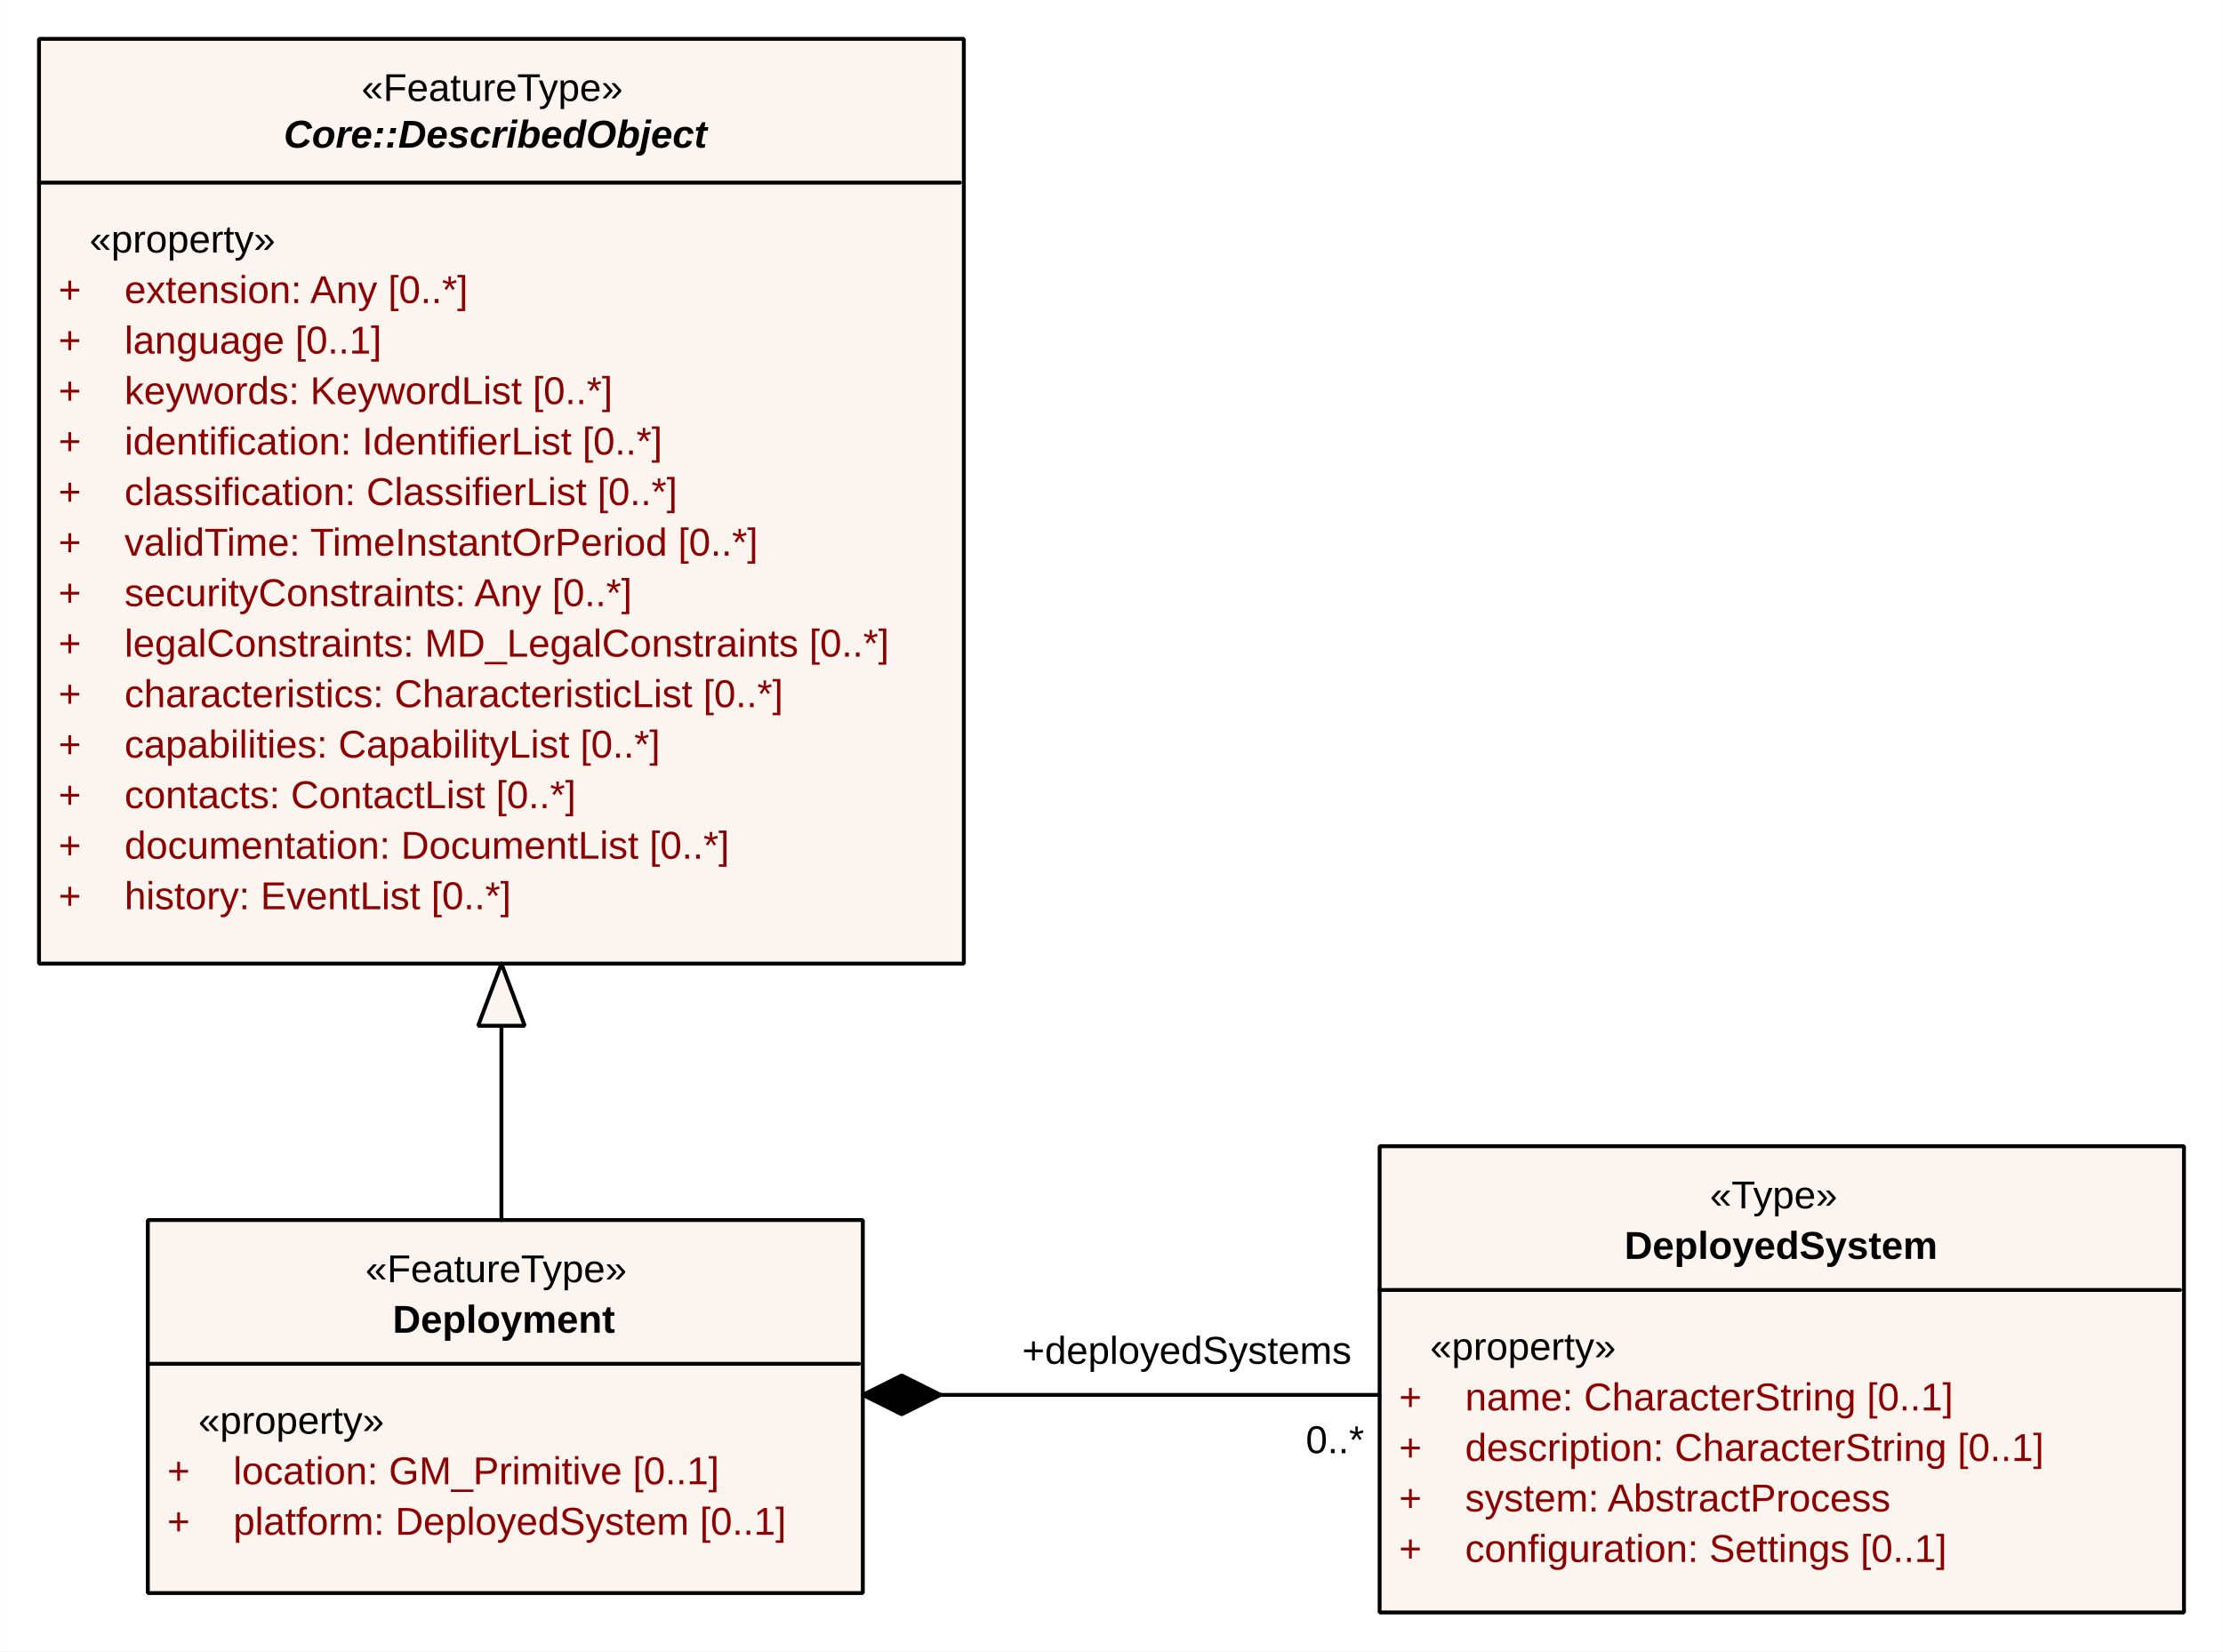
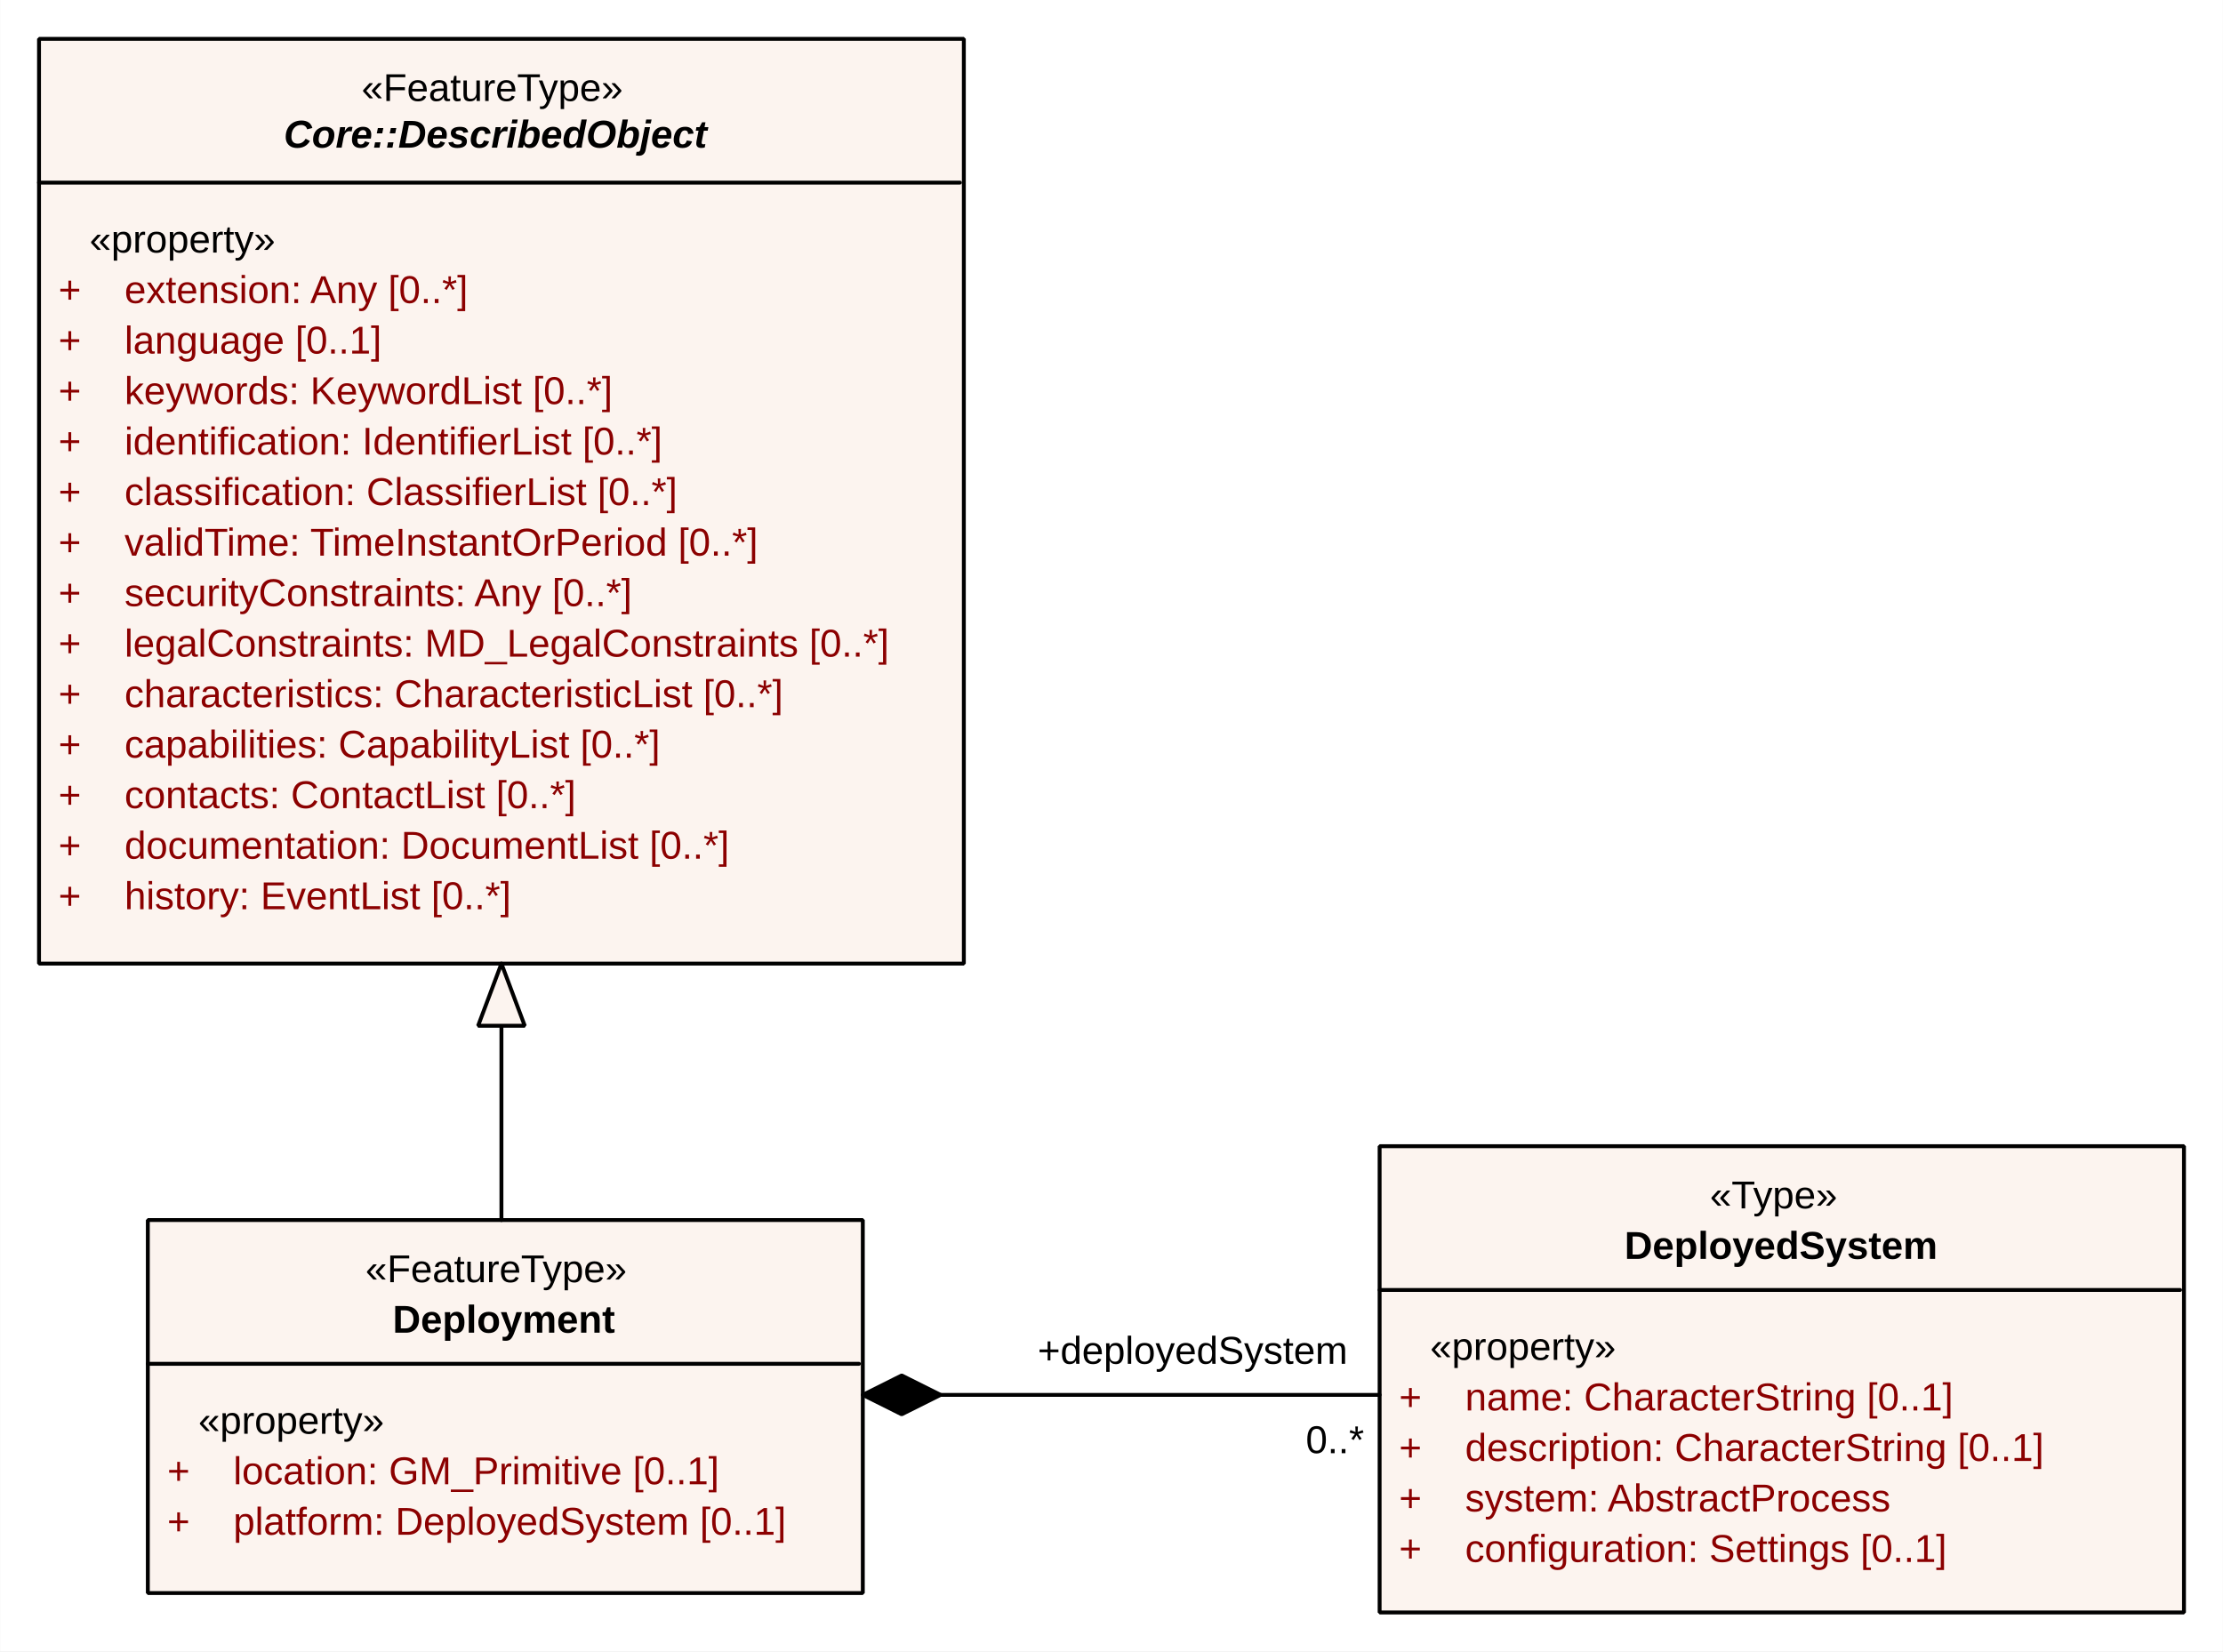
<svg xmlns="http://www.w3.org/2000/svg" width="15.13cm" height="11.24cm" viewBox="0 0 572 425">
  <g style="fill:#FFFFFF;fill-opacity:1.00;">
    <rect x="0" y="0" width="572" height="425" shape-rendering="auto" />
  </g>
  <g style="stroke-width:1;stroke-linecap:round;stroke-linejoin:bevel; fill:#FCF4EF;fill-opacity:1.00; stroke:#000000; stroke-opacity:1.00">
    <rect x="10" y="10" width="238" height="238" rx="0.00" shape-rendering="auto" />
  </g>
  <g style="stroke-width:1;stroke-linecap:round;stroke-linejoin:bevel; fill:#000000;fill-opacity:1.00; stroke:#000000; stroke-opacity:0.00">
    <text x="93.00" y="26.00" textLength="72" style="font-family:Arial; font-weight:0; font-style:normal; font-size:10px; fill:#000000;fill-opacity:1.00; stroke:#000000; stroke-opacity:0.00 stroke-width:0; white-space: pre;" xml:space="preserve" transform="rotate(-0.00 93.00 26.00)">«FeatureType»</text>
    <text x="73.00" y="38.00" textLength="111" style="font-family:Arial; font-weight:700; font-style:italic; font-size:10px; fill:#000000;fill-opacity:1.00; stroke:#000000; stroke-opacity:0.00 stroke-width:0; white-space: pre;" xml:space="preserve" transform="rotate(-0.00 73.00 38.00)">Core::DescribedObject</text>
  </g>
  <g style="stroke-width:1;stroke-linecap:round;stroke-linejoin:bevel; fill:#000000;fill-opacity:0.00; stroke:#000000; stroke-opacity:1.00">
    <path d="M 10 47 L 247 47" shape-rendering="auto" />
  </g>
  <g style="stroke-width:1;stroke-linecap:round;stroke-linejoin:bevel; fill:#000000;fill-opacity:1.00; stroke:#000000; stroke-opacity:0.00">
    <text x="23.00" y="65.00" textLength="50" style="font-family:Arial; font-weight:0; font-style:normal; font-size:10px; fill:#000000;fill-opacity:1.00; stroke:#000000; stroke-opacity:0.00 stroke-width:0; white-space: pre;" xml:space="preserve" transform="rotate(-0.00 23.00 65.00)">«property»</text>
  </g>
  <g style="stroke-width:1;stroke-linecap:round;stroke-linejoin:bevel; fill:#8B0000;fill-opacity:1.00; stroke:#000000; stroke-opacity:0.00">
    <text x="15.00" y="78.00" textLength="9" style="font-family:Arial; font-weight:0; font-style:normal; font-size:10px; fill:#8B0000;fill-opacity:1.00; stroke:#000000; stroke-opacity:0.00 stroke-width:0; white-space: pre;" xml:space="preserve" transform="rotate(-0.00 15.00 78.00)">+ </text>
    <text x="32.00" y="78.00" textLength="94" style="font-family:Arial; font-weight:0; font-style:normal; font-size:10px; fill:#8B0000;fill-opacity:1.00; stroke:#000000; stroke-opacity:0.00 stroke-width:0; white-space: pre;" xml:space="preserve" transform="rotate(-0.00 32.00 78.00)">extension: Any [0..*]</text>
    <text x="15.00" y="91.00" textLength="9" style="font-family:Arial; font-weight:0; font-style:normal; font-size:10px; fill:#8B0000;fill-opacity:1.00; stroke:#000000; stroke-opacity:0.00 stroke-width:0; white-space: pre;" xml:space="preserve" transform="rotate(-0.00 15.00 91.00)">+ </text>
    <text x="32.00" y="91.00" textLength="72" style="font-family:Arial; font-weight:0; font-style:normal; font-size:10px; fill:#8B0000;fill-opacity:1.00; stroke:#000000; stroke-opacity:0.00 stroke-width:0; white-space: pre;" xml:space="preserve" transform="rotate(-0.00 32.00 91.00)">language [0..1]</text>
    <text x="15.00" y="104.00" textLength="9" style="font-family:Arial; font-weight:0; font-style:normal; font-size:10px; fill:#8B0000;fill-opacity:1.00; stroke:#000000; stroke-opacity:0.00 stroke-width:0; white-space: pre;" xml:space="preserve" transform="rotate(-0.00 15.00 104.00)">+ </text>
    <text x="32.00" y="104.00" textLength="128" style="font-family:Arial; font-weight:0; font-style:normal; font-size:10px; fill:#8B0000;fill-opacity:1.00; stroke:#000000; stroke-opacity:0.00 stroke-width:0; white-space: pre;" xml:space="preserve" transform="rotate(-0.00 32.00 104.00)">keywords: KeywordList [0..*]</text>
    <text x="15.00" y="117.00" textLength="9" style="font-family:Arial; font-weight:0; font-style:normal; font-size:10px; fill:#8B0000;fill-opacity:1.00; stroke:#000000; stroke-opacity:0.00 stroke-width:0; white-space: pre;" xml:space="preserve" transform="rotate(-0.00 15.00 117.00)">+ </text>
    <text x="32.00" y="117.00" textLength="151" style="font-family:Arial; font-weight:0; font-style:normal; font-size:10px; fill:#8B0000;fill-opacity:1.00; stroke:#000000; stroke-opacity:0.00 stroke-width:0; white-space: pre;" xml:space="preserve" transform="rotate(-0.00 32.00 117.00)">identification: IdentifierList [0..*]</text>
    <text x="15.00" y="130.00" textLength="9" style="font-family:Arial; font-weight:0; font-style:normal; font-size:10px; fill:#8B0000;fill-opacity:1.00; stroke:#000000; stroke-opacity:0.00 stroke-width:0; white-space: pre;" xml:space="preserve" transform="rotate(-0.00 15.00 130.00)">+ </text>
    <text x="32.00" y="130.00" textLength="149" style="font-family:Arial; font-weight:0; font-style:normal; font-size:10px; fill:#8B0000;fill-opacity:1.00; stroke:#000000; stroke-opacity:0.00 stroke-width:0; white-space: pre;" xml:space="preserve" transform="rotate(-0.00 32.00 130.00)">classification: ClassifierList [0..*]</text>
    <text x="15.00" y="143.00" textLength="9" style="font-family:Arial; font-weight:0; font-style:normal; font-size:10px; fill:#8B0000;fill-opacity:1.00; stroke:#000000; stroke-opacity:0.00 stroke-width:0; white-space: pre;" xml:space="preserve" transform="rotate(-0.00 15.00 143.00)">+ </text>
    <text x="32.00" y="143.00" textLength="177" style="font-family:Arial; font-weight:0; font-style:normal; font-size:10px; fill:#8B0000;fill-opacity:1.00; stroke:#000000; stroke-opacity:0.00 stroke-width:0; white-space: pre;" xml:space="preserve" transform="rotate(-0.00 32.00 143.00)">validTime: TimeInstantOrPeriod [0..*]</text>
    <text x="15.00" y="156.00" textLength="9" style="font-family:Arial; font-weight:0; font-style:normal; font-size:10px; fill:#8B0000;fill-opacity:1.00; stroke:#000000; stroke-opacity:0.00 stroke-width:0; white-space: pre;" xml:space="preserve" transform="rotate(-0.00 15.00 156.00)">+ </text>
    <text x="32.00" y="156.00" textLength="135" style="font-family:Arial; font-weight:0; font-style:normal; font-size:10px; fill:#8B0000;fill-opacity:1.00; stroke:#000000; stroke-opacity:0.00 stroke-width:0; white-space: pre;" xml:space="preserve" transform="rotate(-0.00 32.00 156.00)">securityConstraints: Any [0..*]</text>
    <text x="15.00" y="169.00" textLength="9" style="font-family:Arial; font-weight:0; font-style:normal; font-size:10px; fill:#8B0000;fill-opacity:1.00; stroke:#000000; stroke-opacity:0.00 stroke-width:0; white-space: pre;" xml:space="preserve" transform="rotate(-0.00 15.00 169.00)">+ </text>
    <text x="32.00" y="169.00" textLength="206" style="font-family:Arial; font-weight:0; font-style:normal; font-size:10px; fill:#8B0000;fill-opacity:1.00; stroke:#000000; stroke-opacity:0.00 stroke-width:0; white-space: pre;" xml:space="preserve" transform="rotate(-0.00 32.00 169.00)">legalConstraints: MD_LegalConstraints [0..*]</text>
    <text x="15.00" y="182.00" textLength="9" style="font-family:Arial; font-weight:0; font-style:normal; font-size:10px; fill:#8B0000;fill-opacity:1.00; stroke:#000000; stroke-opacity:0.00 stroke-width:0; white-space: pre;" xml:space="preserve" transform="rotate(-0.00 15.00 182.00)">+ </text>
    <text x="32.00" y="182.00" textLength="175" style="font-family:Arial; font-weight:0; font-style:normal; font-size:10px; fill:#8B0000;fill-opacity:1.00; stroke:#000000; stroke-opacity:0.00 stroke-width:0; white-space: pre;" xml:space="preserve" transform="rotate(-0.00 32.00 182.00)">characteristics: CharacteristicList [0..*]</text>
    <text x="15.00" y="195.00" textLength="9" style="font-family:Arial; font-weight:0; font-style:normal; font-size:10px; fill:#8B0000;fill-opacity:1.00; stroke:#000000; stroke-opacity:0.00 stroke-width:0; white-space: pre;" xml:space="preserve" transform="rotate(-0.00 15.00 195.00)">+ </text>
    <text x="32.00" y="195.00" textLength="149" style="font-family:Arial; font-weight:0; font-style:normal; font-size:10px; fill:#8B0000;fill-opacity:1.00; stroke:#000000; stroke-opacity:0.00 stroke-width:0; white-space: pre;" xml:space="preserve" transform="rotate(-0.00 32.00 195.00)">capabilities: CapabilityList [0..*]</text>
    <text x="15.00" y="208.00" textLength="9" style="font-family:Arial; font-weight:0; font-style:normal; font-size:10px; fill:#8B0000;fill-opacity:1.00; stroke:#000000; stroke-opacity:0.00 stroke-width:0; white-space: pre;" xml:space="preserve" transform="rotate(-0.00 15.00 208.00)">+ </text>
    <text x="32.00" y="208.00" textLength="121" style="font-family:Arial; font-weight:0; font-style:normal; font-size:10px; fill:#8B0000;fill-opacity:1.00; stroke:#000000; stroke-opacity:0.00 stroke-width:0; white-space: pre;" xml:space="preserve" transform="rotate(-0.00 32.00 208.00)">contacts: ContactList [0..*]</text>
    <text x="15.00" y="221.00" textLength="9" style="font-family:Arial; font-weight:0; font-style:normal; font-size:10px; fill:#8B0000;fill-opacity:1.00; stroke:#000000; stroke-opacity:0.00 stroke-width:0; white-space: pre;" xml:space="preserve" transform="rotate(-0.00 15.00 221.00)">+ </text>
    <text x="32.00" y="221.00" textLength="166" style="font-family:Arial; font-weight:0; font-style:normal; font-size:10px; fill:#8B0000;fill-opacity:1.00; stroke:#000000; stroke-opacity:0.00 stroke-width:0; white-space: pre;" xml:space="preserve" transform="rotate(-0.00 32.00 221.00)">documentation: DocumentList [0..*]</text>
    <text x="15.00" y="234.00" textLength="9" style="font-family:Arial; font-weight:0; font-style:normal; font-size:10px; fill:#8B0000;fill-opacity:1.00; stroke:#000000; stroke-opacity:0.00 stroke-width:0; white-space: pre;" xml:space="preserve" transform="rotate(-0.00 15.00 234.00)">+ </text>
    <text x="32.00" y="234.00" textLength="104" style="font-family:Arial; font-weight:0; font-style:normal; font-size:10px; fill:#8B0000;fill-opacity:1.00; stroke:#000000; stroke-opacity:0.00 stroke-width:0; white-space: pre;" xml:space="preserve" transform="rotate(-0.00 32.00 234.00)">history: EventList [0..*]</text>
  </g>
  <g style="stroke-width:1;stroke-linecap:round;stroke-linejoin:bevel; fill:#FCF4EF;fill-opacity:1.00; stroke:#000000; stroke-opacity:1.00">
    <rect x="38" y="314" width="184" height="96" rx="0.00" shape-rendering="auto" />
  </g>
  <g style="stroke-width:1;stroke-linecap:round;stroke-linejoin:bevel; fill:#000000;fill-opacity:1.00; stroke:#000000; stroke-opacity:0.00">
    <text x="94.00" y="330.00" textLength="72" style="font-family:Arial; font-weight:0; font-style:normal; font-size:10px; fill:#000000;fill-opacity:1.00; stroke:#000000; stroke-opacity:0.00 stroke-width:0; white-space: pre;" xml:space="preserve" transform="rotate(-0.00 94.00 330.00)">«FeatureType»</text>
    <text x="101.00" y="343.00" textLength="57" style="font-family:Arial; font-weight:700; font-style:normal; font-size:10px; fill:#000000;fill-opacity:1.00; stroke:#000000; stroke-opacity:0.00 stroke-width:0; white-space: pre;" xml:space="preserve" transform="rotate(-0.00 101.00 343.00)">Deployment</text>
  </g>
  <g style="stroke-width:1;stroke-linecap:round;stroke-linejoin:bevel; fill:#000000;fill-opacity:0.00; stroke:#000000; stroke-opacity:1.00">
    <path d="M 38 351 L 221 351" shape-rendering="auto" />
  </g>
  <g style="stroke-width:1;stroke-linecap:round;stroke-linejoin:bevel; fill:#000000;fill-opacity:1.00; stroke:#000000; stroke-opacity:0.00">
    <text x="51.00" y="369.00" textLength="50" style="font-family:Arial; font-weight:0; font-style:normal; font-size:10px; fill:#000000;fill-opacity:1.00; stroke:#000000; stroke-opacity:0.00 stroke-width:0; white-space: pre;" xml:space="preserve" transform="rotate(-0.00 51.00 369.00)">«property»</text>
  </g>
  <g style="stroke-width:1;stroke-linecap:round;stroke-linejoin:bevel; fill:#8B0000;fill-opacity:1.00; stroke:#000000; stroke-opacity:0.00">
    <text x="43.00" y="382.00" textLength="9" style="font-family:Arial; font-weight:0; font-style:normal; font-size:10px; fill:#8B0000;fill-opacity:1.00; stroke:#000000; stroke-opacity:0.00 stroke-width:0; white-space: pre;" xml:space="preserve" transform="rotate(-0.00 43.00 382.00)">+ </text>
    <text x="60.00" y="382.00" textLength="136" style="font-family:Arial; font-weight:0; font-style:normal; font-size:10px; fill:#8B0000;fill-opacity:1.00; stroke:#000000; stroke-opacity:0.00 stroke-width:0; white-space: pre;" xml:space="preserve" transform="rotate(-0.00 60.00 382.00)">location: GM_Primitive [0..1]</text>
    <text x="43.00" y="395.00" textLength="9" style="font-family:Arial; font-weight:0; font-style:normal; font-size:10px; fill:#8B0000;fill-opacity:1.00; stroke:#000000; stroke-opacity:0.00 stroke-width:0; white-space: pre;" xml:space="preserve" transform="rotate(-0.00 43.00 395.00)">+ </text>
    <text x="60.00" y="395.00" textLength="151" style="font-family:Arial; font-weight:0; font-style:normal; font-size:10px; fill:#8B0000;fill-opacity:1.00; stroke:#000000; stroke-opacity:0.00 stroke-width:0; white-space: pre;" xml:space="preserve" transform="rotate(-0.00 60.00 395.00)">platform: DeployedSystem [0..1]</text>
  </g>
  <g style="stroke-width:1;stroke-linecap:round;stroke-linejoin:bevel; fill:#FCF4EF;fill-opacity:1.00; stroke:#000000; stroke-opacity:1.00">
    <rect x="355" y="295" width="207" height="120" rx="0.00" shape-rendering="auto" />
  </g>
  <g style="stroke-width:1;stroke-linecap:round;stroke-linejoin:bevel; fill:#000000;fill-opacity:1.00; stroke:#000000; stroke-opacity:0.00">
    <text x="440.00" y="311.00" textLength="36" style="font-family:Arial; font-weight:0; font-style:normal; font-size:10px; fill:#000000;fill-opacity:1.00; stroke:#000000; stroke-opacity:0.00 stroke-width:0; white-space: pre;" xml:space="preserve" transform="rotate(-0.00 440.00 311.00)">«Type»</text>
    <text x="418.00" y="324.00" textLength="81" style="font-family:Arial; font-weight:700; font-style:normal; font-size:10px; fill:#000000;fill-opacity:1.00; stroke:#000000; stroke-opacity:0.00 stroke-width:0; white-space: pre;" xml:space="preserve" transform="rotate(-0.00 418.00 324.00)">DeployedSystem</text>
  </g>
  <g style="stroke-width:1;stroke-linecap:round;stroke-linejoin:bevel; fill:#000000;fill-opacity:0.00; stroke:#000000; stroke-opacity:1.00">
    <path d="M 355 332 L 561 332" shape-rendering="auto" />
  </g>
  <g style="stroke-width:1;stroke-linecap:round;stroke-linejoin:bevel; fill:#000000;fill-opacity:1.00; stroke:#000000; stroke-opacity:0.00">
    <text x="368.00" y="350.00" textLength="50" style="font-family:Arial; font-weight:0; font-style:normal; font-size:10px; fill:#000000;fill-opacity:1.00; stroke:#000000; stroke-opacity:0.00 stroke-width:0; white-space: pre;" xml:space="preserve" transform="rotate(-0.00 368.00 350.00)">«property»</text>
  </g>
  <g style="stroke-width:1;stroke-linecap:round;stroke-linejoin:bevel; fill:#8B0000;fill-opacity:1.00; stroke:#000000; stroke-opacity:0.00">
    <text x="360.00" y="363.00" textLength="9" style="font-family:Arial; font-weight:0; font-style:normal; font-size:10px; fill:#8B0000;fill-opacity:1.00; stroke:#000000; stroke-opacity:0.00 stroke-width:0; white-space: pre;" xml:space="preserve" transform="rotate(-0.00 360.00 363.00)">+ </text>
    <text x="377.00" y="363.00" textLength="133" style="font-family:Arial; font-weight:0; font-style:normal; font-size:10px; fill:#8B0000;fill-opacity:1.00; stroke:#000000; stroke-opacity:0.00 stroke-width:0; white-space: pre;" xml:space="preserve" transform="rotate(-0.00 377.00 363.00)">name: CharacterString [0..1]</text>
    <text x="360.00" y="376.00" textLength="9" style="font-family:Arial; font-weight:0; font-style:normal; font-size:10px; fill:#8B0000;fill-opacity:1.00; stroke:#000000; stroke-opacity:0.00 stroke-width:0; white-space: pre;" xml:space="preserve" transform="rotate(-0.00 360.00 376.00)">+ </text>
    <text x="377.00" y="376.00" textLength="157" style="font-family:Arial; font-weight:0; font-style:normal; font-size:10px; fill:#8B0000;fill-opacity:1.00; stroke:#000000; stroke-opacity:0.00 stroke-width:0; white-space: pre;" xml:space="preserve" transform="rotate(-0.00 377.00 376.00)">description: CharacterString [0..1]</text>
    <text x="360.00" y="389.00" textLength="9" style="font-family:Arial; font-weight:0; font-style:normal; font-size:10px; fill:#8B0000;fill-opacity:1.00; stroke:#000000; stroke-opacity:0.00 stroke-width:0; white-space: pre;" xml:space="preserve" transform="rotate(-0.00 360.00 389.00)">+ </text>
    <text x="377.00" y="389.00" textLength="109" style="font-family:Arial; font-weight:0; font-style:normal; font-size:10px; fill:#8B0000;fill-opacity:1.00; stroke:#000000; stroke-opacity:0.00 stroke-width:0; white-space: pre;" xml:space="preserve" transform="rotate(-0.00 377.00 389.00)">system: AbstractProcess</text>
    <text x="360.00" y="402.00" textLength="9" style="font-family:Arial; font-weight:0; font-style:normal; font-size:10px; fill:#8B0000;fill-opacity:1.00; stroke:#000000; stroke-opacity:0.00 stroke-width:0; white-space: pre;" xml:space="preserve" transform="rotate(-0.00 360.00 402.00)">+ </text>
    <text x="377.00" y="402.00" textLength="133" style="font-family:Arial; font-weight:0; font-style:normal; font-size:10px; fill:#8B0000;fill-opacity:1.00; stroke:#000000; stroke-opacity:0.00 stroke-width:0; white-space: pre;" xml:space="preserve" transform="rotate(-0.00 377.00 402.00)">configuration: Settings [0..1]</text>
  </g>
  <g style="stroke-width:1;stroke-linecap:round;stroke-linejoin:bevel; fill:#000000;fill-opacity:0.00; stroke:#000000; stroke-opacity:1.00">
    <path d="M 129 314 L 129 248" shape-rendering="auto" />
  </g>
  <g style="stroke-width:1;stroke-linecap:round;stroke-linejoin:bevel; fill:#FCF4EF;fill-opacity:1.00; stroke:#000000; stroke-opacity:1.00">
    <polygon points="135 264 123 264 129 248" shape-rendering="auto" style="fill-rule:evenodd;" />
  </g>
  <g style="stroke-width:1;stroke-linecap:round;stroke-linejoin:bevel; fill:#000000;fill-opacity:0.00; stroke:#000000; stroke-opacity:1.00">
    <path d="M 355 359 L 222 359" shape-rendering="auto" />
  </g>
  <g style="stroke-width:1;stroke-linecap:round;stroke-linejoin:bevel; fill:#000000;fill-opacity:1.00; stroke:#000000; stroke-opacity:1.00">
    <polygon points="232 354 222 359 232 364 242 359" shape-rendering="auto" style="fill-rule:evenodd;" />
  </g>
  <g style="stroke-width:1;stroke-linecap:round;stroke-linejoin:bevel; fill:#000000;fill-opacity:1.00; stroke:#000000; stroke-opacity:0.00">
-     <text x="263.00" y="351.00" textLength="88" style="font-family:Arial; font-weight:0; font-style:normal; font-size:10px; fill:#000000;fill-opacity:1.00; stroke:#000000; stroke-opacity:0.00 stroke-width:0; white-space: pre;" xml:space="preserve" transform="rotate(-0.00 263.00 351.00)">+deployedSystems</text>
+     <text x="267.00" y="351.00" textLength="84" style="font-family:Arial; font-weight:0; font-style:normal; font-size:10px; fill:#000000;fill-opacity:1.00; stroke:#000000; stroke-opacity:0.00 stroke-width:0; white-space: pre;" xml:space="preserve" transform="rotate(-0.00 267.00 351.00)">+deployedSystem</text>
    <text x="336.00" y="374.00" textLength="16" style="font-family:Arial; font-weight:0; font-style:normal; font-size:10px; fill:#000000;fill-opacity:1.00; stroke:#000000; stroke-opacity:0.00 stroke-width:0; white-space: pre;" xml:space="preserve" transform="rotate(-0.00 336.00 374.00)">0..*</text>
  </g>
</svg>
